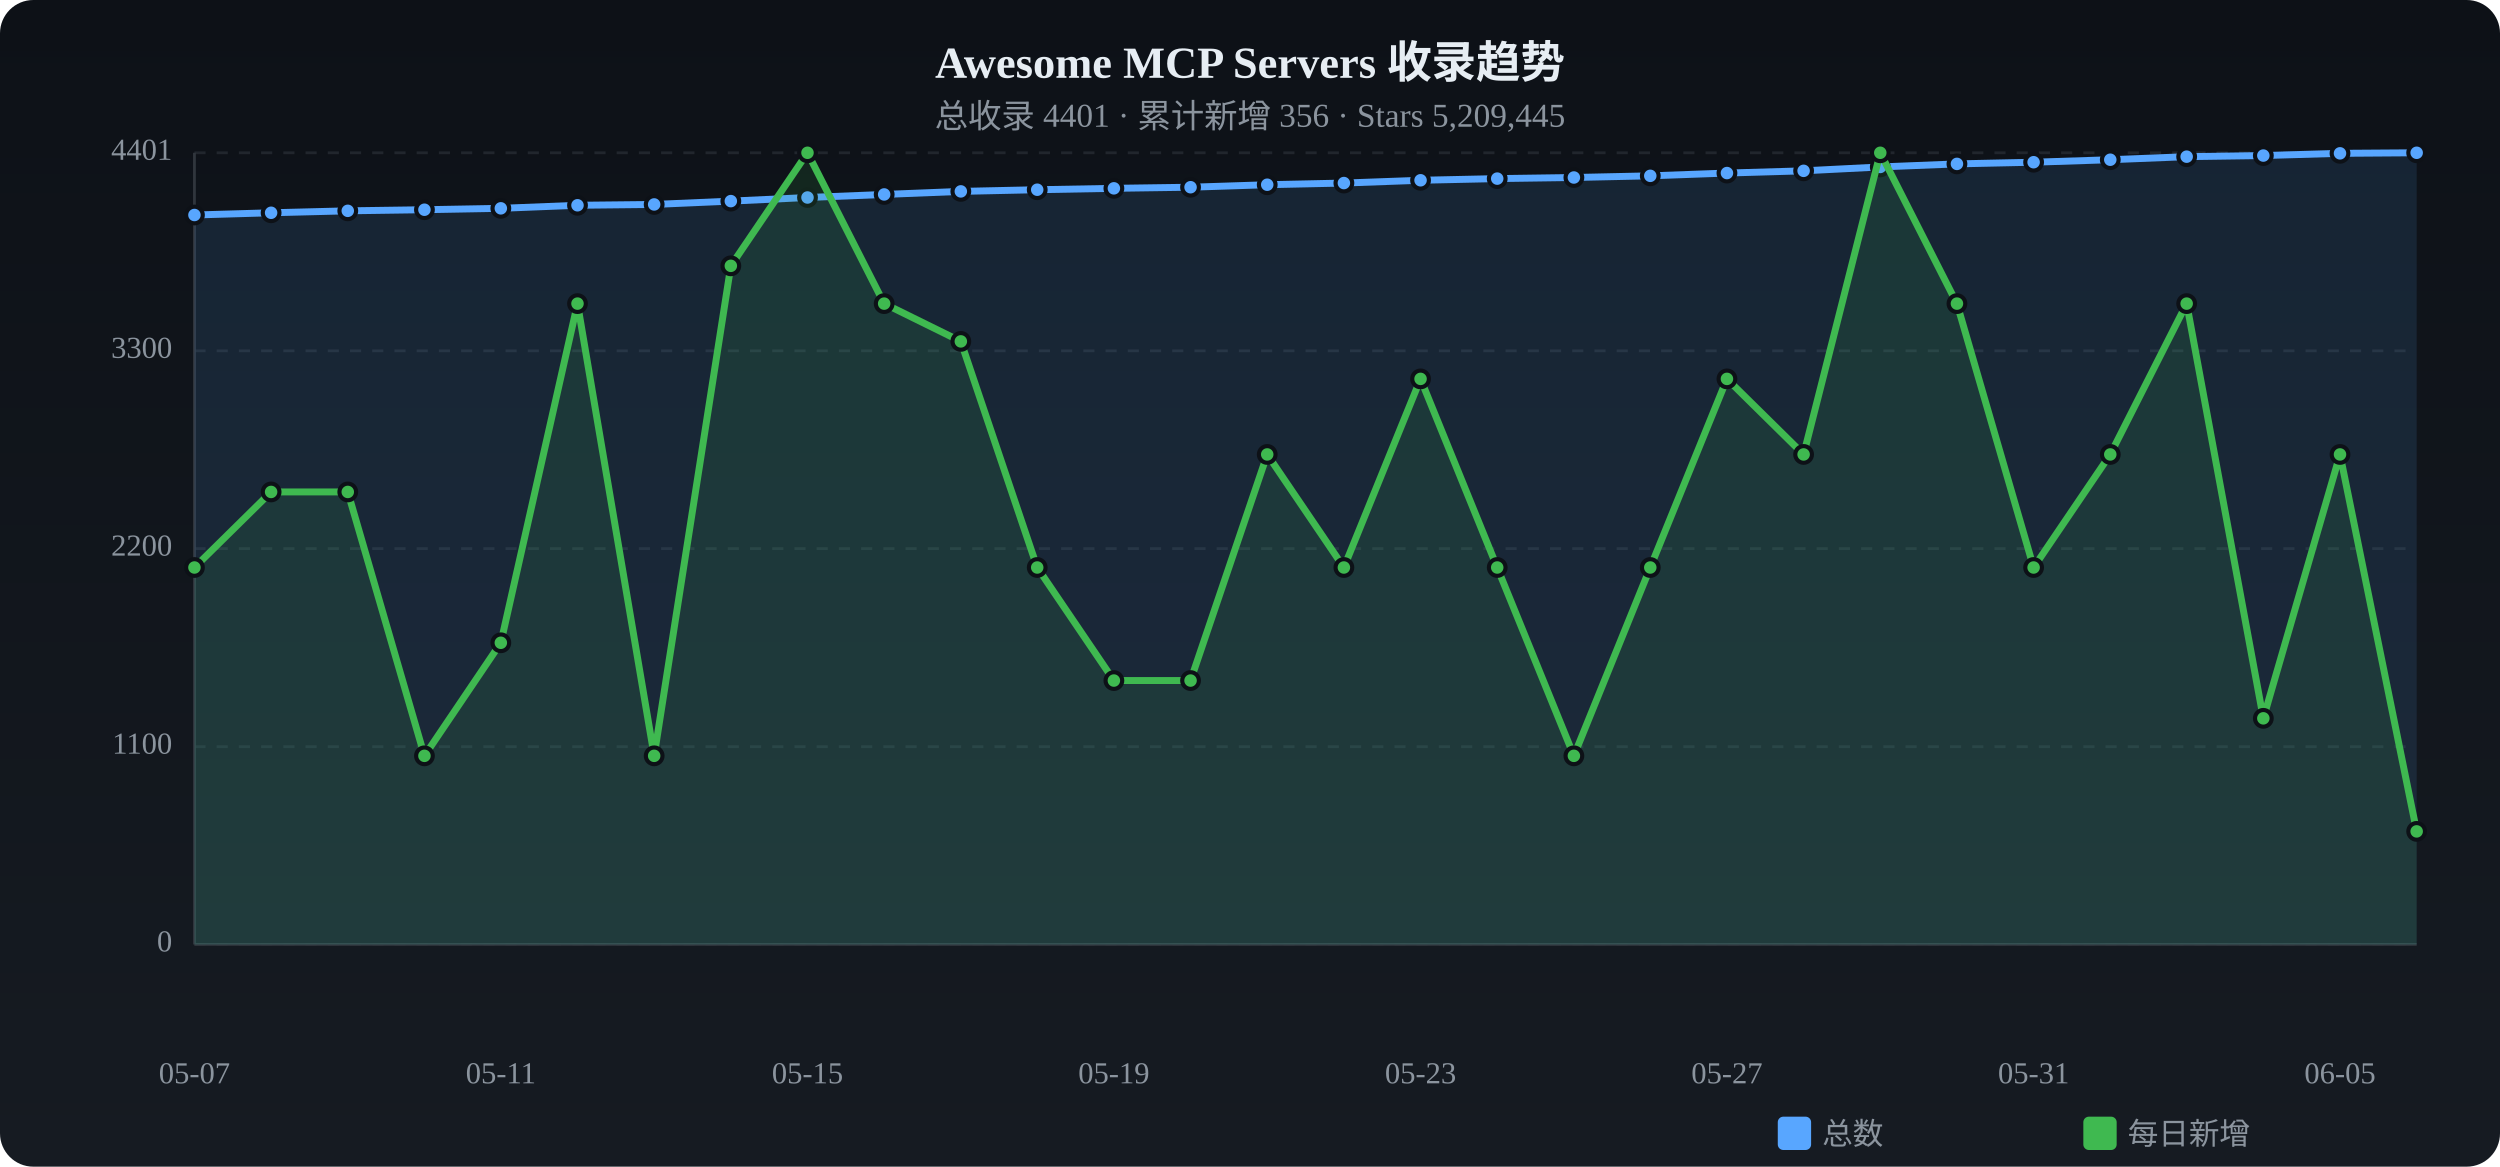
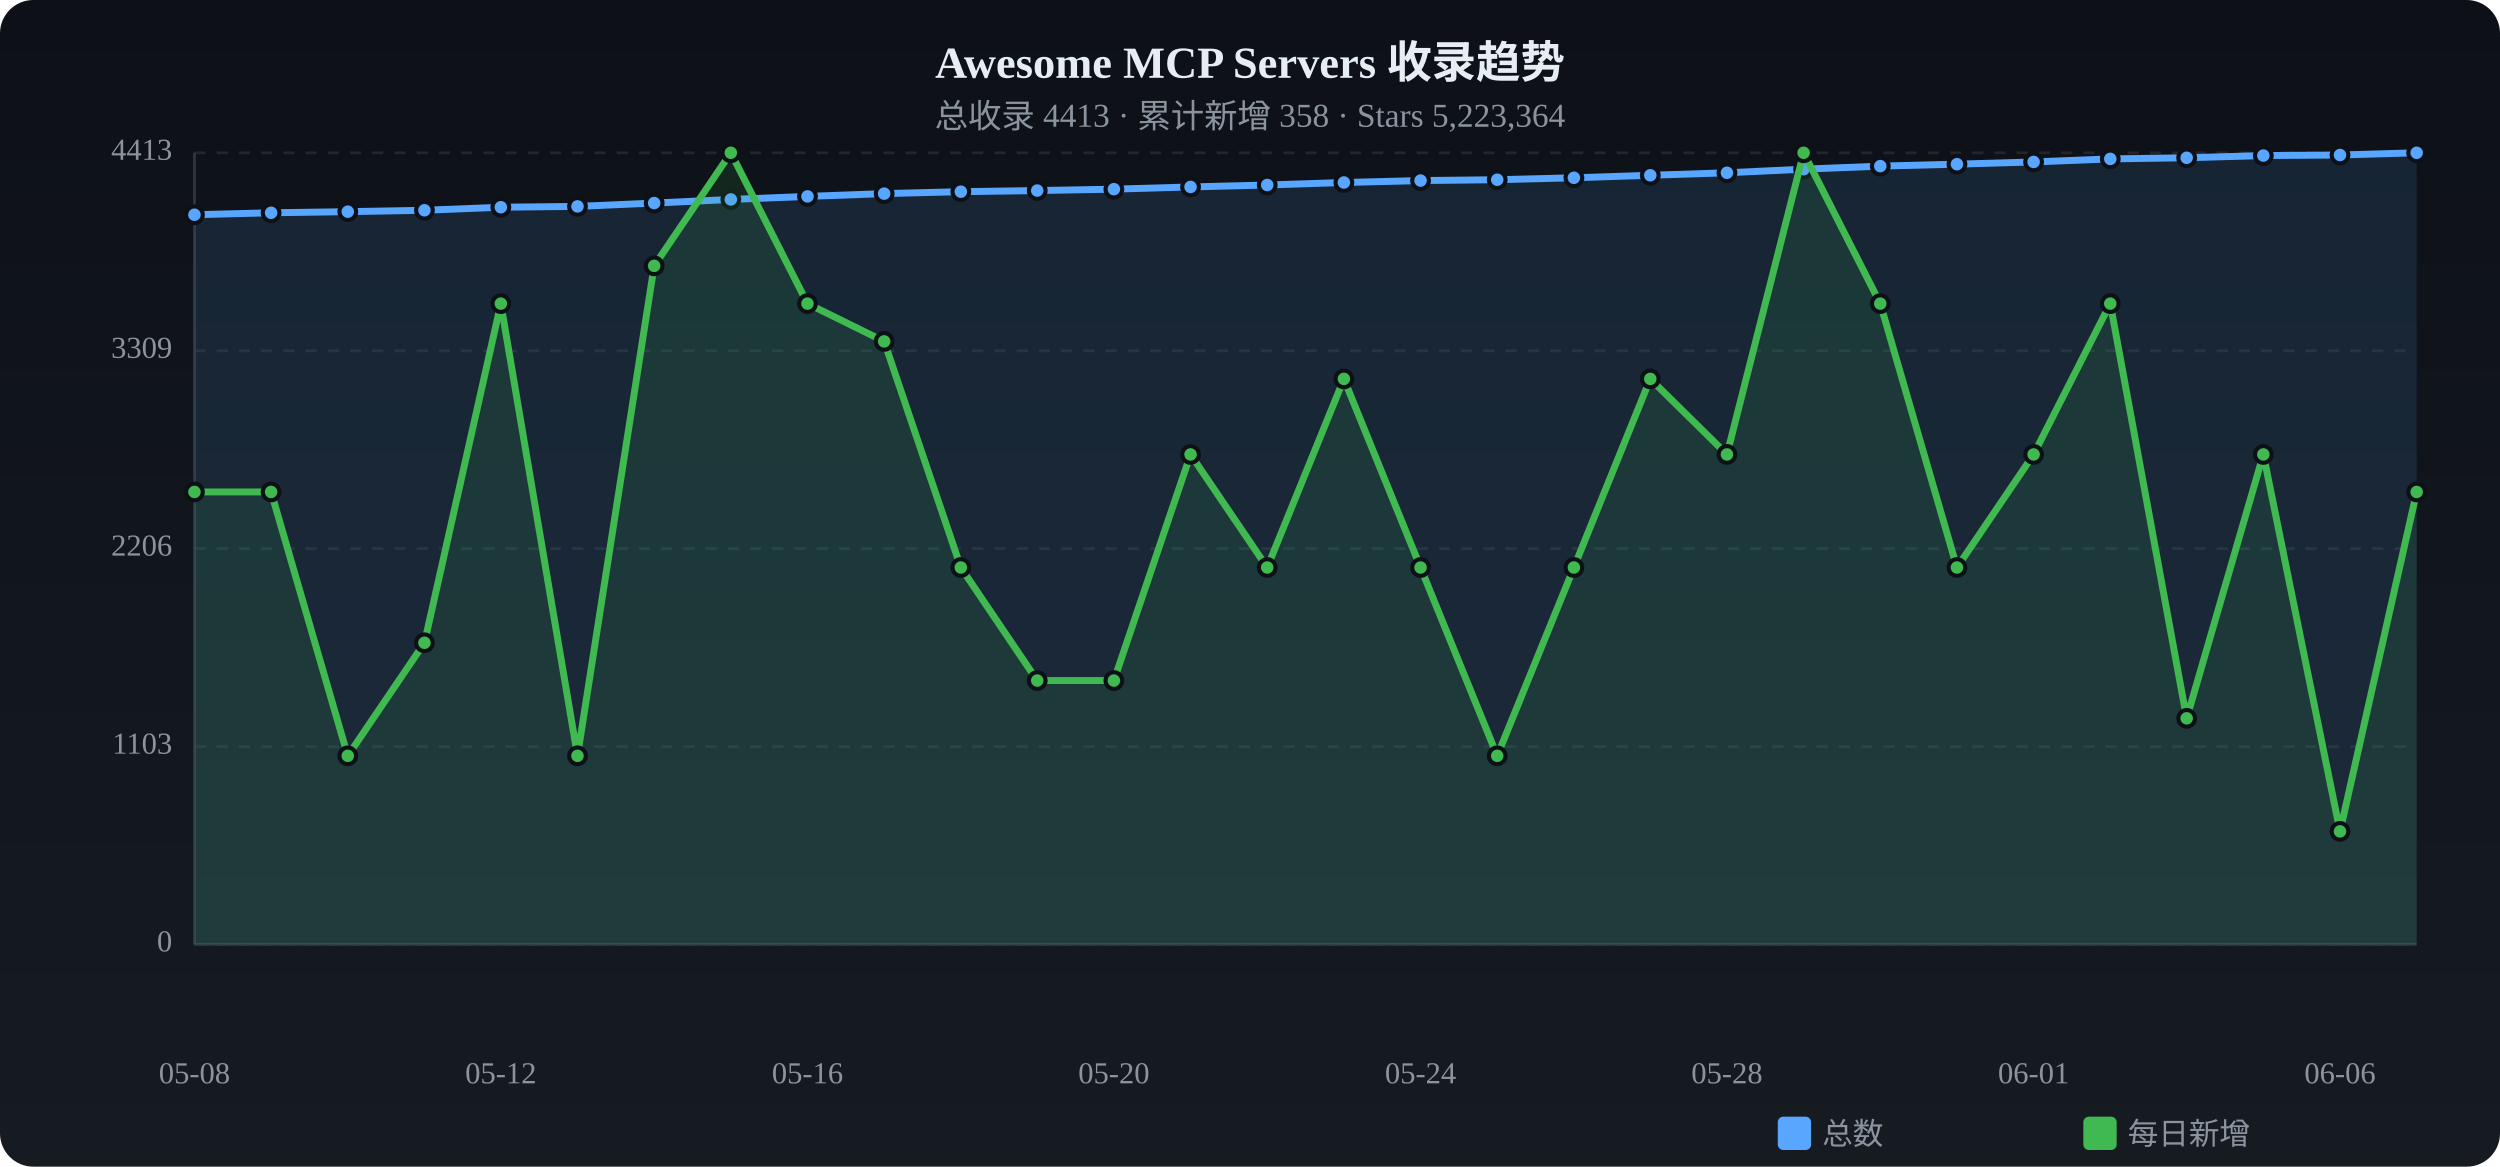
<svg xmlns="http://www.w3.org/2000/svg" viewBox="0 0 900 420" width="900" height="420">
  <defs>
    <linearGradient id="tbg" x1="0%" y1="0%" x2="0%" y2="100%">
      <stop offset="0%" stop-color="#0d1117" />
      <stop offset="100%" stop-color="#161b22" />
    </linearGradient>
  </defs>
  <rect width="900" height="420" rx="12" fill="url(#tbg)" />
  <text x="450.0" y="28" text-anchor="middle" fill="#e6edf3" font-size="16" font-weight="bold">Awesome MCP Servers 收录趋势</text>
-   <text x="450.0" y="46" text-anchor="middle" fill="#8b949e" font-size="12">总收录 4401 · 累计新增 356 · Stars 5,209,445</text>
+   <text x="450.0" y="46" text-anchor="middle" fill="#8b949e" font-size="12">总收录 4413 · 累计新增 358 · Stars 5,223,364</text>
  <text x="62" y="340.0" text-anchor="end" fill="#8b949e" font-size="11" dominant-baseline="middle">0</text>
  <line x1="70" y1="340.0" x2="870" y2="340.0" stroke="#21262d" stroke-dasharray="4 4" />
-   <text x="62" y="268.8" text-anchor="end" fill="#8b949e" font-size="11" dominant-baseline="middle">1100</text>
+   <text x="62" y="268.8" text-anchor="end" fill="#8b949e" font-size="11" dominant-baseline="middle">1103</text>
  <line x1="70" y1="268.8" x2="870" y2="268.8" stroke="#21262d" stroke-dasharray="4 4" />
-   <text x="62" y="197.5" text-anchor="end" fill="#8b949e" font-size="11" dominant-baseline="middle">2200</text>
+   <text x="62" y="197.5" text-anchor="end" fill="#8b949e" font-size="11" dominant-baseline="middle">2206</text>
  <line x1="70" y1="197.5" x2="870" y2="197.5" stroke="#21262d" stroke-dasharray="4 4" />
-   <text x="62" y="126.3" text-anchor="end" fill="#8b949e" font-size="11" dominant-baseline="middle">3300</text>
+   <text x="62" y="126.3" text-anchor="end" fill="#8b949e" font-size="11" dominant-baseline="middle">3309</text>
  <line x1="70" y1="126.3" x2="870" y2="126.3" stroke="#21262d" stroke-dasharray="4 4" />
-   <text x="62" y="55.0" text-anchor="end" fill="#8b949e" font-size="11" dominant-baseline="middle">4401</text>
+   <text x="62" y="55.0" text-anchor="end" fill="#8b949e" font-size="11" dominant-baseline="middle">4413</text>
  <line x1="70" y1="55.0" x2="870" y2="55.0" stroke="#21262d" stroke-dasharray="4 4" />
  <line x1="70" y1="55" x2="70" y2="340" stroke="#30363d" />
  <line x1="70" y1="340" x2="870" y2="340" stroke="#30363d" />
-   <path d="M70.0,77.4 L97.6,76.6 L125.2,75.9 L152.8,75.5 L180.3,75.0 L207.9,73.9 L235.5,73.6 L263.1,72.4 L290.7,71.1 L318.3,70.0 L345.9,68.9 L373.4,68.3 L401.0,67.8 L428.6,67.4 L456.2,66.5 L483.8,65.9 L511.4,64.9 L539.0,64.3 L566.6,63.9 L594.1,63.3 L621.7,62.3 L649.3,61.5 L676.9,60.1 L704.5,59.0 L732.1,58.4 L759.7,57.5 L787.2,56.4 L814.8,56.0 L842.4,55.2 L870.0,55.0 L870.0,340 L70.0,340 Z" fill="#58a6ff" opacity="0.12" />
-   <polyline points="70.0,77.4 97.6,76.6 125.2,75.9 152.8,75.5 180.3,75.0 207.9,73.9 235.5,73.6 263.1,72.4 290.7,71.1 318.3,70.0 345.9,68.9 373.4,68.3 401.0,67.8 428.6,67.4 456.2,66.5 483.8,65.9 511.4,64.9 539.0,64.3 566.6,63.9 594.1,63.3 621.7,62.3 649.3,61.5 676.9,60.1 704.5,59.0 732.1,58.4 759.7,57.5 787.2,56.4 814.8,56.0 842.4,55.2 870.0,55.0" fill="none" stroke="#58a6ff" stroke-width="2.5" stroke-linecap="round" stroke-linejoin="round" />
-   <circle cx="70.0" cy="77.4" r="3" fill="#58a6ff" stroke="#0d1117" stroke-width="1.5" />
+   <path d="M70.0,77.3 L97.6,76.6 L125.2,76.2 L152.8,75.7 L180.3,74.6 L207.9,74.3 L235.5,73.1 L263.1,71.8 L290.7,70.7 L318.3,69.7 L345.9,69.0 L373.4,68.6 L401.0,68.1 L428.6,67.3 L456.2,66.6 L483.8,65.7 L511.4,65.0 L539.0,64.7 L566.6,64.0 L594.1,63.1 L621.7,62.2 L649.3,60.9 L676.9,59.8 L704.5,59.1 L732.1,58.3 L759.7,57.2 L787.2,56.8 L814.8,56.0 L842.4,55.8 L870.0,55.0 L870.0,340 L70.0,340 Z" fill="#58a6ff" opacity="0.12" />
+   <polyline points="70.0,77.3 97.6,76.6 125.2,76.2 152.8,75.7 180.3,74.6 207.9,74.3 235.5,73.1 263.1,71.8 290.7,70.7 318.3,69.7 345.9,69.0 373.4,68.6 401.0,68.1 428.6,67.3 456.2,66.6 483.8,65.7 511.4,65.0 539.0,64.7 566.6,64.0 594.1,63.1 621.7,62.2 649.3,60.9 676.9,59.8 704.5,59.1 732.1,58.3 759.7,57.2 787.2,56.8 814.8,56.0 842.4,55.8 870.0,55.0" fill="none" stroke="#58a6ff" stroke-width="2.5" stroke-linecap="round" stroke-linejoin="round" />
+   <circle cx="70.0" cy="77.3" r="3" fill="#58a6ff" stroke="#0d1117" stroke-width="1.5" />
  <circle cx="97.6" cy="76.6" r="3" fill="#58a6ff" stroke="#0d1117" stroke-width="1.5" />
-   <circle cx="125.2" cy="75.9" r="3" fill="#58a6ff" stroke="#0d1117" stroke-width="1.5" />
-   <circle cx="152.8" cy="75.5" r="3" fill="#58a6ff" stroke="#0d1117" stroke-width="1.5" />
-   <circle cx="180.3" cy="75.0" r="3" fill="#58a6ff" stroke="#0d1117" stroke-width="1.5" />
-   <circle cx="207.9" cy="73.9" r="3" fill="#58a6ff" stroke="#0d1117" stroke-width="1.5" />
-   <circle cx="235.5" cy="73.6" r="3" fill="#58a6ff" stroke="#0d1117" stroke-width="1.5" />
-   <circle cx="263.1" cy="72.4" r="3" fill="#58a6ff" stroke="#0d1117" stroke-width="1.5" />
-   <circle cx="290.7" cy="71.1" r="3" fill="#58a6ff" stroke="#0d1117" stroke-width="1.5" />
-   <circle cx="318.3" cy="70.0" r="3" fill="#58a6ff" stroke="#0d1117" stroke-width="1.5" />
-   <circle cx="345.9" cy="68.9" r="3" fill="#58a6ff" stroke="#0d1117" stroke-width="1.5" />
-   <circle cx="373.4" cy="68.3" r="3" fill="#58a6ff" stroke="#0d1117" stroke-width="1.5" />
-   <circle cx="401.0" cy="67.8" r="3" fill="#58a6ff" stroke="#0d1117" stroke-width="1.5" />
-   <circle cx="428.6" cy="67.4" r="3" fill="#58a6ff" stroke="#0d1117" stroke-width="1.5" />
-   <circle cx="456.2" cy="66.5" r="3" fill="#58a6ff" stroke="#0d1117" stroke-width="1.5" />
-   <circle cx="483.8" cy="65.9" r="3" fill="#58a6ff" stroke="#0d1117" stroke-width="1.5" />
-   <circle cx="511.4" cy="64.9" r="3" fill="#58a6ff" stroke="#0d1117" stroke-width="1.5" />
-   <circle cx="539.0" cy="64.3" r="3" fill="#58a6ff" stroke="#0d1117" stroke-width="1.5" />
-   <circle cx="566.6" cy="63.9" r="3" fill="#58a6ff" stroke="#0d1117" stroke-width="1.5" />
-   <circle cx="594.1" cy="63.3" r="3" fill="#58a6ff" stroke="#0d1117" stroke-width="1.5" />
-   <circle cx="621.7" cy="62.3" r="3" fill="#58a6ff" stroke="#0d1117" stroke-width="1.5" />
-   <circle cx="649.3" cy="61.5" r="3" fill="#58a6ff" stroke="#0d1117" stroke-width="1.5" />
-   <circle cx="676.9" cy="60.1" r="3" fill="#58a6ff" stroke="#0d1117" stroke-width="1.5" />
-   <circle cx="704.5" cy="59.0" r="3" fill="#58a6ff" stroke="#0d1117" stroke-width="1.5" />
-   <circle cx="732.1" cy="58.4" r="3" fill="#58a6ff" stroke="#0d1117" stroke-width="1.5" />
-   <circle cx="759.7" cy="57.5" r="3" fill="#58a6ff" stroke="#0d1117" stroke-width="1.5" />
-   <circle cx="787.2" cy="56.4" r="3" fill="#58a6ff" stroke="#0d1117" stroke-width="1.5" />
+   <circle cx="125.2" cy="76.2" r="3" fill="#58a6ff" stroke="#0d1117" stroke-width="1.5" />
+   <circle cx="152.8" cy="75.7" r="3" fill="#58a6ff" stroke="#0d1117" stroke-width="1.5" />
+   <circle cx="180.3" cy="74.6" r="3" fill="#58a6ff" stroke="#0d1117" stroke-width="1.5" />
+   <circle cx="207.9" cy="74.3" r="3" fill="#58a6ff" stroke="#0d1117" stroke-width="1.5" />
+   <circle cx="235.5" cy="73.1" r="3" fill="#58a6ff" stroke="#0d1117" stroke-width="1.5" />
+   <circle cx="263.1" cy="71.8" r="3" fill="#58a6ff" stroke="#0d1117" stroke-width="1.5" />
+   <circle cx="290.7" cy="70.7" r="3" fill="#58a6ff" stroke="#0d1117" stroke-width="1.5" />
+   <circle cx="318.3" cy="69.7" r="3" fill="#58a6ff" stroke="#0d1117" stroke-width="1.5" />
+   <circle cx="345.9" cy="69.0" r="3" fill="#58a6ff" stroke="#0d1117" stroke-width="1.5" />
+   <circle cx="373.4" cy="68.6" r="3" fill="#58a6ff" stroke="#0d1117" stroke-width="1.5" />
+   <circle cx="401.0" cy="68.1" r="3" fill="#58a6ff" stroke="#0d1117" stroke-width="1.5" />
+   <circle cx="428.6" cy="67.3" r="3" fill="#58a6ff" stroke="#0d1117" stroke-width="1.5" />
+   <circle cx="456.2" cy="66.6" r="3" fill="#58a6ff" stroke="#0d1117" stroke-width="1.5" />
+   <circle cx="483.8" cy="65.7" r="3" fill="#58a6ff" stroke="#0d1117" stroke-width="1.5" />
+   <circle cx="511.4" cy="65.0" r="3" fill="#58a6ff" stroke="#0d1117" stroke-width="1.5" />
+   <circle cx="539.0" cy="64.7" r="3" fill="#58a6ff" stroke="#0d1117" stroke-width="1.5" />
+   <circle cx="566.6" cy="64.0" r="3" fill="#58a6ff" stroke="#0d1117" stroke-width="1.5" />
+   <circle cx="594.1" cy="63.1" r="3" fill="#58a6ff" stroke="#0d1117" stroke-width="1.5" />
+   <circle cx="621.7" cy="62.2" r="3" fill="#58a6ff" stroke="#0d1117" stroke-width="1.5" />
+   <circle cx="649.3" cy="60.9" r="3" fill="#58a6ff" stroke="#0d1117" stroke-width="1.5" />
+   <circle cx="676.9" cy="59.8" r="3" fill="#58a6ff" stroke="#0d1117" stroke-width="1.5" />
+   <circle cx="704.5" cy="59.1" r="3" fill="#58a6ff" stroke="#0d1117" stroke-width="1.5" />
+   <circle cx="732.1" cy="58.3" r="3" fill="#58a6ff" stroke="#0d1117" stroke-width="1.5" />
+   <circle cx="759.7" cy="57.2" r="3" fill="#58a6ff" stroke="#0d1117" stroke-width="1.5" />
+   <circle cx="787.2" cy="56.8" r="3" fill="#58a6ff" stroke="#0d1117" stroke-width="1.5" />
  <circle cx="814.8" cy="56.0" r="3" fill="#58a6ff" stroke="#0d1117" stroke-width="1.5" />
-   <circle cx="842.4" cy="55.2" r="3" fill="#58a6ff" stroke="#0d1117" stroke-width="1.5" />
+   <circle cx="842.4" cy="55.8" r="3" fill="#58a6ff" stroke="#0d1117" stroke-width="1.5" />
  <circle cx="870.0" cy="55.0" r="3" fill="#58a6ff" stroke="#0d1117" stroke-width="1.5" />
-   <path d="M70.0,204.3 L97.6,177.1 L125.2,177.1 L152.8,272.1 L180.3,231.4 L207.9,109.3 L235.5,272.1 L263.1,95.7 L290.7,55.0 L318.3,109.3 L345.9,122.9 L373.4,204.3 L401.0,245.0 L428.6,245.0 L456.2,163.6 L483.8,204.3 L511.4,136.4 L539.0,204.3 L566.6,272.1 L594.1,204.3 L621.7,136.4 L649.3,163.6 L676.9,55.0 L704.5,109.3 L732.1,204.3 L759.7,163.6 L787.2,109.3 L814.8,258.6 L842.4,163.6 L870.0,299.3 L870.0,340 L70.0,340 Z" fill="#3fb950" opacity="0.12" />
-   <polyline points="70.0,204.3 97.6,177.1 125.2,177.1 152.8,272.1 180.3,231.4 207.9,109.3 235.5,272.1 263.1,95.7 290.7,55.0 318.3,109.3 345.9,122.9 373.4,204.3 401.0,245.0 428.6,245.0 456.2,163.6 483.8,204.3 511.4,136.4 539.0,204.3 566.6,272.1 594.1,204.3 621.7,136.4 649.3,163.6 676.9,55.0 704.5,109.3 732.1,204.3 759.7,163.6 787.2,109.3 814.8,258.6 842.4,163.6 870.0,299.3" fill="none" stroke="#3fb950" stroke-width="2.5" stroke-linecap="round" stroke-linejoin="round" />
-   <circle cx="70.0" cy="204.3" r="3" fill="#3fb950" stroke="#0d1117" stroke-width="1.5" />
+   <path d="M70.0,177.1 L97.6,177.1 L125.2,272.1 L152.8,231.4 L180.3,109.3 L207.9,272.1 L235.5,95.7 L263.1,55.0 L290.7,109.3 L318.3,122.9 L345.9,204.3 L373.4,245.0 L401.0,245.0 L428.6,163.6 L456.2,204.3 L483.8,136.4 L511.4,204.3 L539.0,272.1 L566.6,204.3 L594.1,136.4 L621.7,163.6 L649.3,55.0 L676.9,109.3 L704.5,204.3 L732.1,163.6 L759.7,109.3 L787.2,258.6 L814.8,163.6 L842.4,299.3 L870.0,177.1 L870.0,340 L70.0,340 Z" fill="#3fb950" opacity="0.12" />
+   <polyline points="70.0,177.1 97.6,177.1 125.2,272.1 152.8,231.4 180.3,109.3 207.9,272.1 235.5,95.7 263.1,55.0 290.7,109.3 318.3,122.9 345.9,204.3 373.4,245.0 401.0,245.0 428.6,163.6 456.2,204.3 483.8,136.4 511.4,204.3 539.0,272.1 566.6,204.3 594.1,136.4 621.7,163.6 649.3,55.0 676.9,109.3 704.5,204.3 732.1,163.6 759.7,109.3 787.2,258.6 814.8,163.6 842.4,299.3 870.0,177.1" fill="none" stroke="#3fb950" stroke-width="2.5" stroke-linecap="round" stroke-linejoin="round" />
+   <circle cx="70.0" cy="177.1" r="3" fill="#3fb950" stroke="#0d1117" stroke-width="1.5" />
  <circle cx="97.6" cy="177.1" r="3" fill="#3fb950" stroke="#0d1117" stroke-width="1.5" />
-   <circle cx="125.2" cy="177.1" r="3" fill="#3fb950" stroke="#0d1117" stroke-width="1.5" />
-   <circle cx="152.8" cy="272.1" r="3" fill="#3fb950" stroke="#0d1117" stroke-width="1.5" />
-   <circle cx="180.3" cy="231.4" r="3" fill="#3fb950" stroke="#0d1117" stroke-width="1.5" />
-   <circle cx="207.9" cy="109.3" r="3" fill="#3fb950" stroke="#0d1117" stroke-width="1.5" />
-   <circle cx="235.5" cy="272.1" r="3" fill="#3fb950" stroke="#0d1117" stroke-width="1.5" />
-   <circle cx="263.1" cy="95.7" r="3" fill="#3fb950" stroke="#0d1117" stroke-width="1.5" />
-   <circle cx="290.7" cy="55.0" r="3" fill="#3fb950" stroke="#0d1117" stroke-width="1.5" />
-   <circle cx="318.3" cy="109.3" r="3" fill="#3fb950" stroke="#0d1117" stroke-width="1.5" />
-   <circle cx="345.9" cy="122.9" r="3" fill="#3fb950" stroke="#0d1117" stroke-width="1.5" />
-   <circle cx="373.4" cy="204.3" r="3" fill="#3fb950" stroke="#0d1117" stroke-width="1.5" />
+   <circle cx="125.2" cy="272.1" r="3" fill="#3fb950" stroke="#0d1117" stroke-width="1.5" />
+   <circle cx="152.8" cy="231.4" r="3" fill="#3fb950" stroke="#0d1117" stroke-width="1.5" />
+   <circle cx="180.3" cy="109.3" r="3" fill="#3fb950" stroke="#0d1117" stroke-width="1.5" />
+   <circle cx="207.9" cy="272.1" r="3" fill="#3fb950" stroke="#0d1117" stroke-width="1.5" />
+   <circle cx="235.5" cy="95.7" r="3" fill="#3fb950" stroke="#0d1117" stroke-width="1.5" />
+   <circle cx="263.1" cy="55.0" r="3" fill="#3fb950" stroke="#0d1117" stroke-width="1.5" />
+   <circle cx="290.7" cy="109.3" r="3" fill="#3fb950" stroke="#0d1117" stroke-width="1.5" />
+   <circle cx="318.3" cy="122.9" r="3" fill="#3fb950" stroke="#0d1117" stroke-width="1.5" />
+   <circle cx="345.9" cy="204.3" r="3" fill="#3fb950" stroke="#0d1117" stroke-width="1.5" />
+   <circle cx="373.4" cy="245.0" r="3" fill="#3fb950" stroke="#0d1117" stroke-width="1.5" />
  <circle cx="401.0" cy="245.0" r="3" fill="#3fb950" stroke="#0d1117" stroke-width="1.5" />
-   <circle cx="428.6" cy="245.0" r="3" fill="#3fb950" stroke="#0d1117" stroke-width="1.5" />
-   <circle cx="456.2" cy="163.6" r="3" fill="#3fb950" stroke="#0d1117" stroke-width="1.5" />
-   <circle cx="483.8" cy="204.3" r="3" fill="#3fb950" stroke="#0d1117" stroke-width="1.5" />
-   <circle cx="511.4" cy="136.4" r="3" fill="#3fb950" stroke="#0d1117" stroke-width="1.5" />
-   <circle cx="539.0" cy="204.3" r="3" fill="#3fb950" stroke="#0d1117" stroke-width="1.5" />
-   <circle cx="566.6" cy="272.1" r="3" fill="#3fb950" stroke="#0d1117" stroke-width="1.5" />
-   <circle cx="594.1" cy="204.3" r="3" fill="#3fb950" stroke="#0d1117" stroke-width="1.5" />
-   <circle cx="621.7" cy="136.4" r="3" fill="#3fb950" stroke="#0d1117" stroke-width="1.5" />
-   <circle cx="649.3" cy="163.6" r="3" fill="#3fb950" stroke="#0d1117" stroke-width="1.5" />
-   <circle cx="676.9" cy="55.0" r="3" fill="#3fb950" stroke="#0d1117" stroke-width="1.5" />
-   <circle cx="704.5" cy="109.3" r="3" fill="#3fb950" stroke="#0d1117" stroke-width="1.5" />
-   <circle cx="732.1" cy="204.3" r="3" fill="#3fb950" stroke="#0d1117" stroke-width="1.5" />
-   <circle cx="759.7" cy="163.6" r="3" fill="#3fb950" stroke="#0d1117" stroke-width="1.5" />
-   <circle cx="787.2" cy="109.3" r="3" fill="#3fb950" stroke="#0d1117" stroke-width="1.5" />
-   <circle cx="814.8" cy="258.6" r="3" fill="#3fb950" stroke="#0d1117" stroke-width="1.5" />
-   <circle cx="842.4" cy="163.6" r="3" fill="#3fb950" stroke="#0d1117" stroke-width="1.5" />
-   <circle cx="870.0" cy="299.3" r="3" fill="#3fb950" stroke="#0d1117" stroke-width="1.5" />
-   <text x="70.0" y="390" text-anchor="middle" fill="#8b949e" font-size="11">05-07</text>
-   <text x="180.3" y="390" text-anchor="middle" fill="#8b949e" font-size="11">05-11</text>
-   <text x="290.7" y="390" text-anchor="middle" fill="#8b949e" font-size="11">05-15</text>
-   <text x="401.0" y="390" text-anchor="middle" fill="#8b949e" font-size="11">05-19</text>
-   <text x="511.4" y="390" text-anchor="middle" fill="#8b949e" font-size="11">05-23</text>
-   <text x="621.7" y="390" text-anchor="middle" fill="#8b949e" font-size="11">05-27</text>
-   <text x="732.1" y="390" text-anchor="middle" fill="#8b949e" font-size="11">05-31</text>
-   <text x="842.4" y="390" text-anchor="middle" fill="#8b949e" font-size="11">06-05</text>
+   <circle cx="428.6" cy="163.6" r="3" fill="#3fb950" stroke="#0d1117" stroke-width="1.5" />
+   <circle cx="456.2" cy="204.3" r="3" fill="#3fb950" stroke="#0d1117" stroke-width="1.5" />
+   <circle cx="483.8" cy="136.4" r="3" fill="#3fb950" stroke="#0d1117" stroke-width="1.5" />
+   <circle cx="511.4" cy="204.3" r="3" fill="#3fb950" stroke="#0d1117" stroke-width="1.5" />
+   <circle cx="539.0" cy="272.1" r="3" fill="#3fb950" stroke="#0d1117" stroke-width="1.5" />
+   <circle cx="566.6" cy="204.3" r="3" fill="#3fb950" stroke="#0d1117" stroke-width="1.5" />
+   <circle cx="594.1" cy="136.4" r="3" fill="#3fb950" stroke="#0d1117" stroke-width="1.5" />
+   <circle cx="621.7" cy="163.6" r="3" fill="#3fb950" stroke="#0d1117" stroke-width="1.5" />
+   <circle cx="649.3" cy="55.0" r="3" fill="#3fb950" stroke="#0d1117" stroke-width="1.5" />
+   <circle cx="676.9" cy="109.3" r="3" fill="#3fb950" stroke="#0d1117" stroke-width="1.5" />
+   <circle cx="704.5" cy="204.3" r="3" fill="#3fb950" stroke="#0d1117" stroke-width="1.5" />
+   <circle cx="732.1" cy="163.6" r="3" fill="#3fb950" stroke="#0d1117" stroke-width="1.5" />
+   <circle cx="759.7" cy="109.3" r="3" fill="#3fb950" stroke="#0d1117" stroke-width="1.5" />
+   <circle cx="787.2" cy="258.6" r="3" fill="#3fb950" stroke="#0d1117" stroke-width="1.5" />
+   <circle cx="814.8" cy="163.6" r="3" fill="#3fb950" stroke="#0d1117" stroke-width="1.5" />
+   <circle cx="842.4" cy="299.3" r="3" fill="#3fb950" stroke="#0d1117" stroke-width="1.5" />
+   <circle cx="870.0" cy="177.1" r="3" fill="#3fb950" stroke="#0d1117" stroke-width="1.5" />
+   <text x="70.0" y="390" text-anchor="middle" fill="#8b949e" font-size="11">05-08</text>
+   <text x="180.3" y="390" text-anchor="middle" fill="#8b949e" font-size="11">05-12</text>
+   <text x="290.7" y="390" text-anchor="middle" fill="#8b949e" font-size="11">05-16</text>
+   <text x="401.0" y="390" text-anchor="middle" fill="#8b949e" font-size="11">05-20</text>
+   <text x="511.4" y="390" text-anchor="middle" fill="#8b949e" font-size="11">05-24</text>
+   <text x="621.7" y="390" text-anchor="middle" fill="#8b949e" font-size="11">05-28</text>
+   <text x="732.1" y="390" text-anchor="middle" fill="#8b949e" font-size="11">06-01</text>
+   <text x="842.4" y="390" text-anchor="middle" fill="#8b949e" font-size="11">06-06</text>
  <rect x="640" y="402" width="12" height="12" rx="2" fill="#58a6ff" />
  <text x="656" y="412" fill="#8b949e" font-size="11">总数</text>
  <rect x="750" y="402" width="12" height="12" rx="2" fill="#3fb950" />
  <text x="766" y="412" fill="#8b949e" font-size="11">每日新增</text>
</svg>
